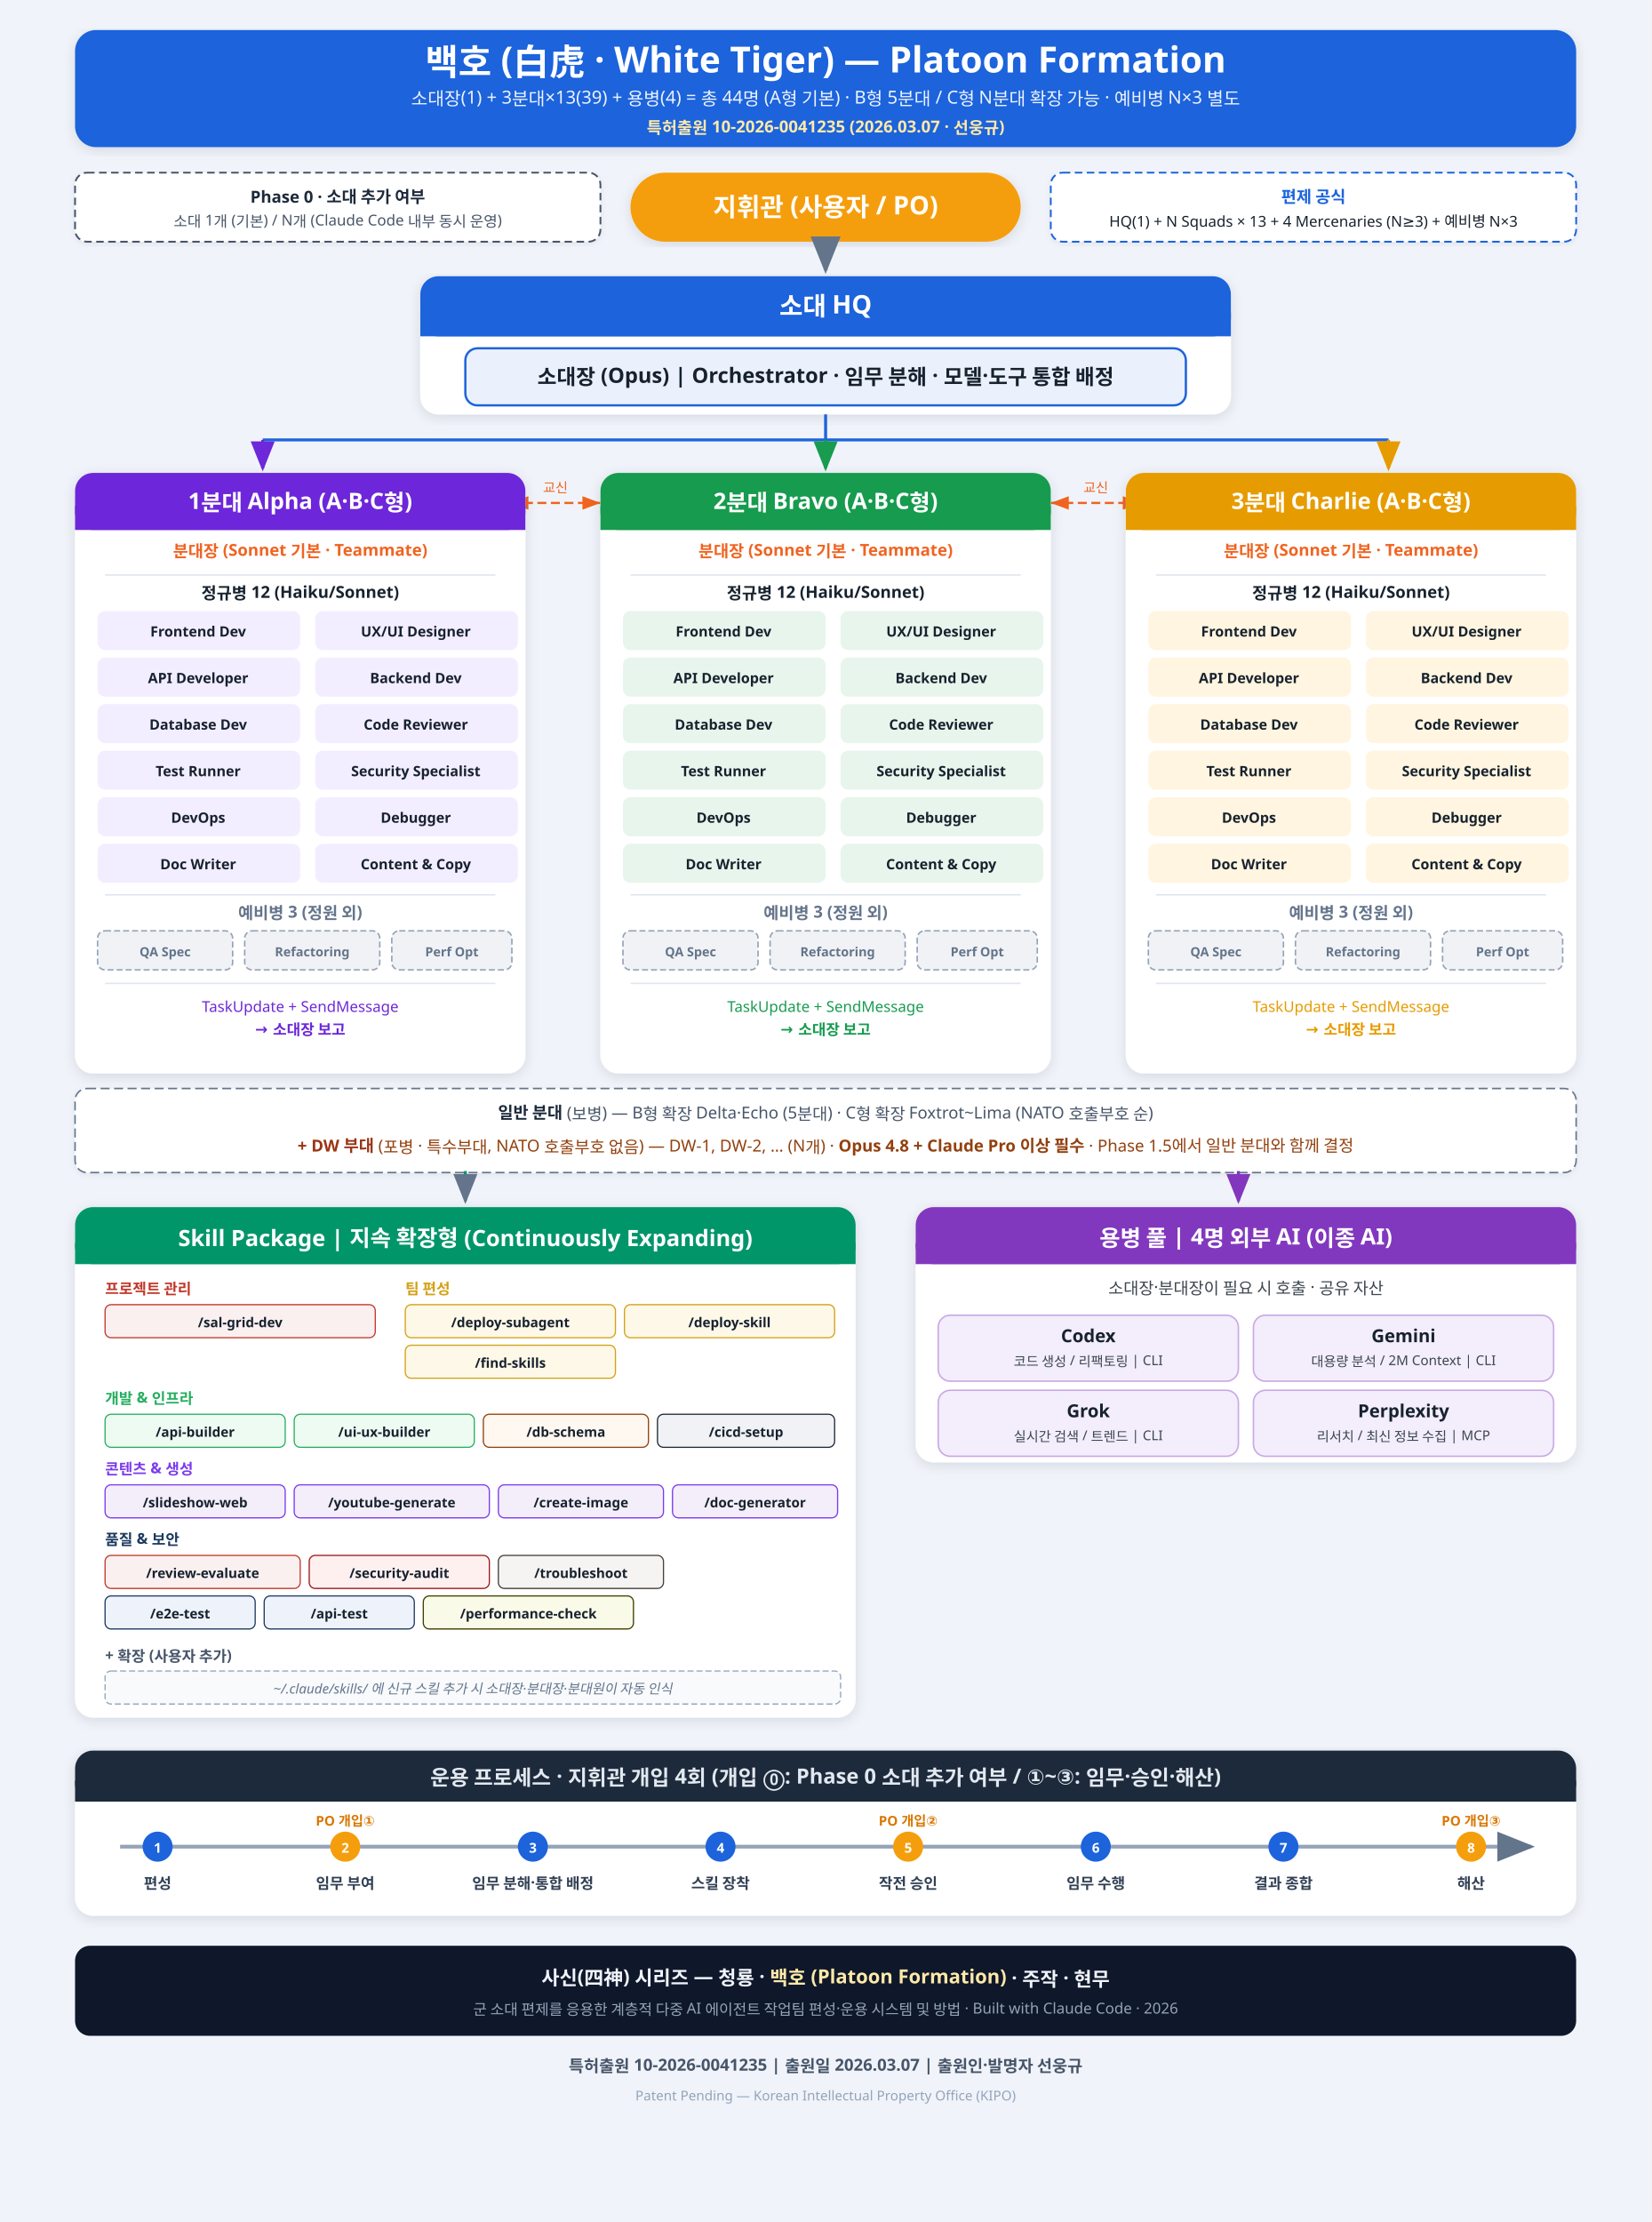
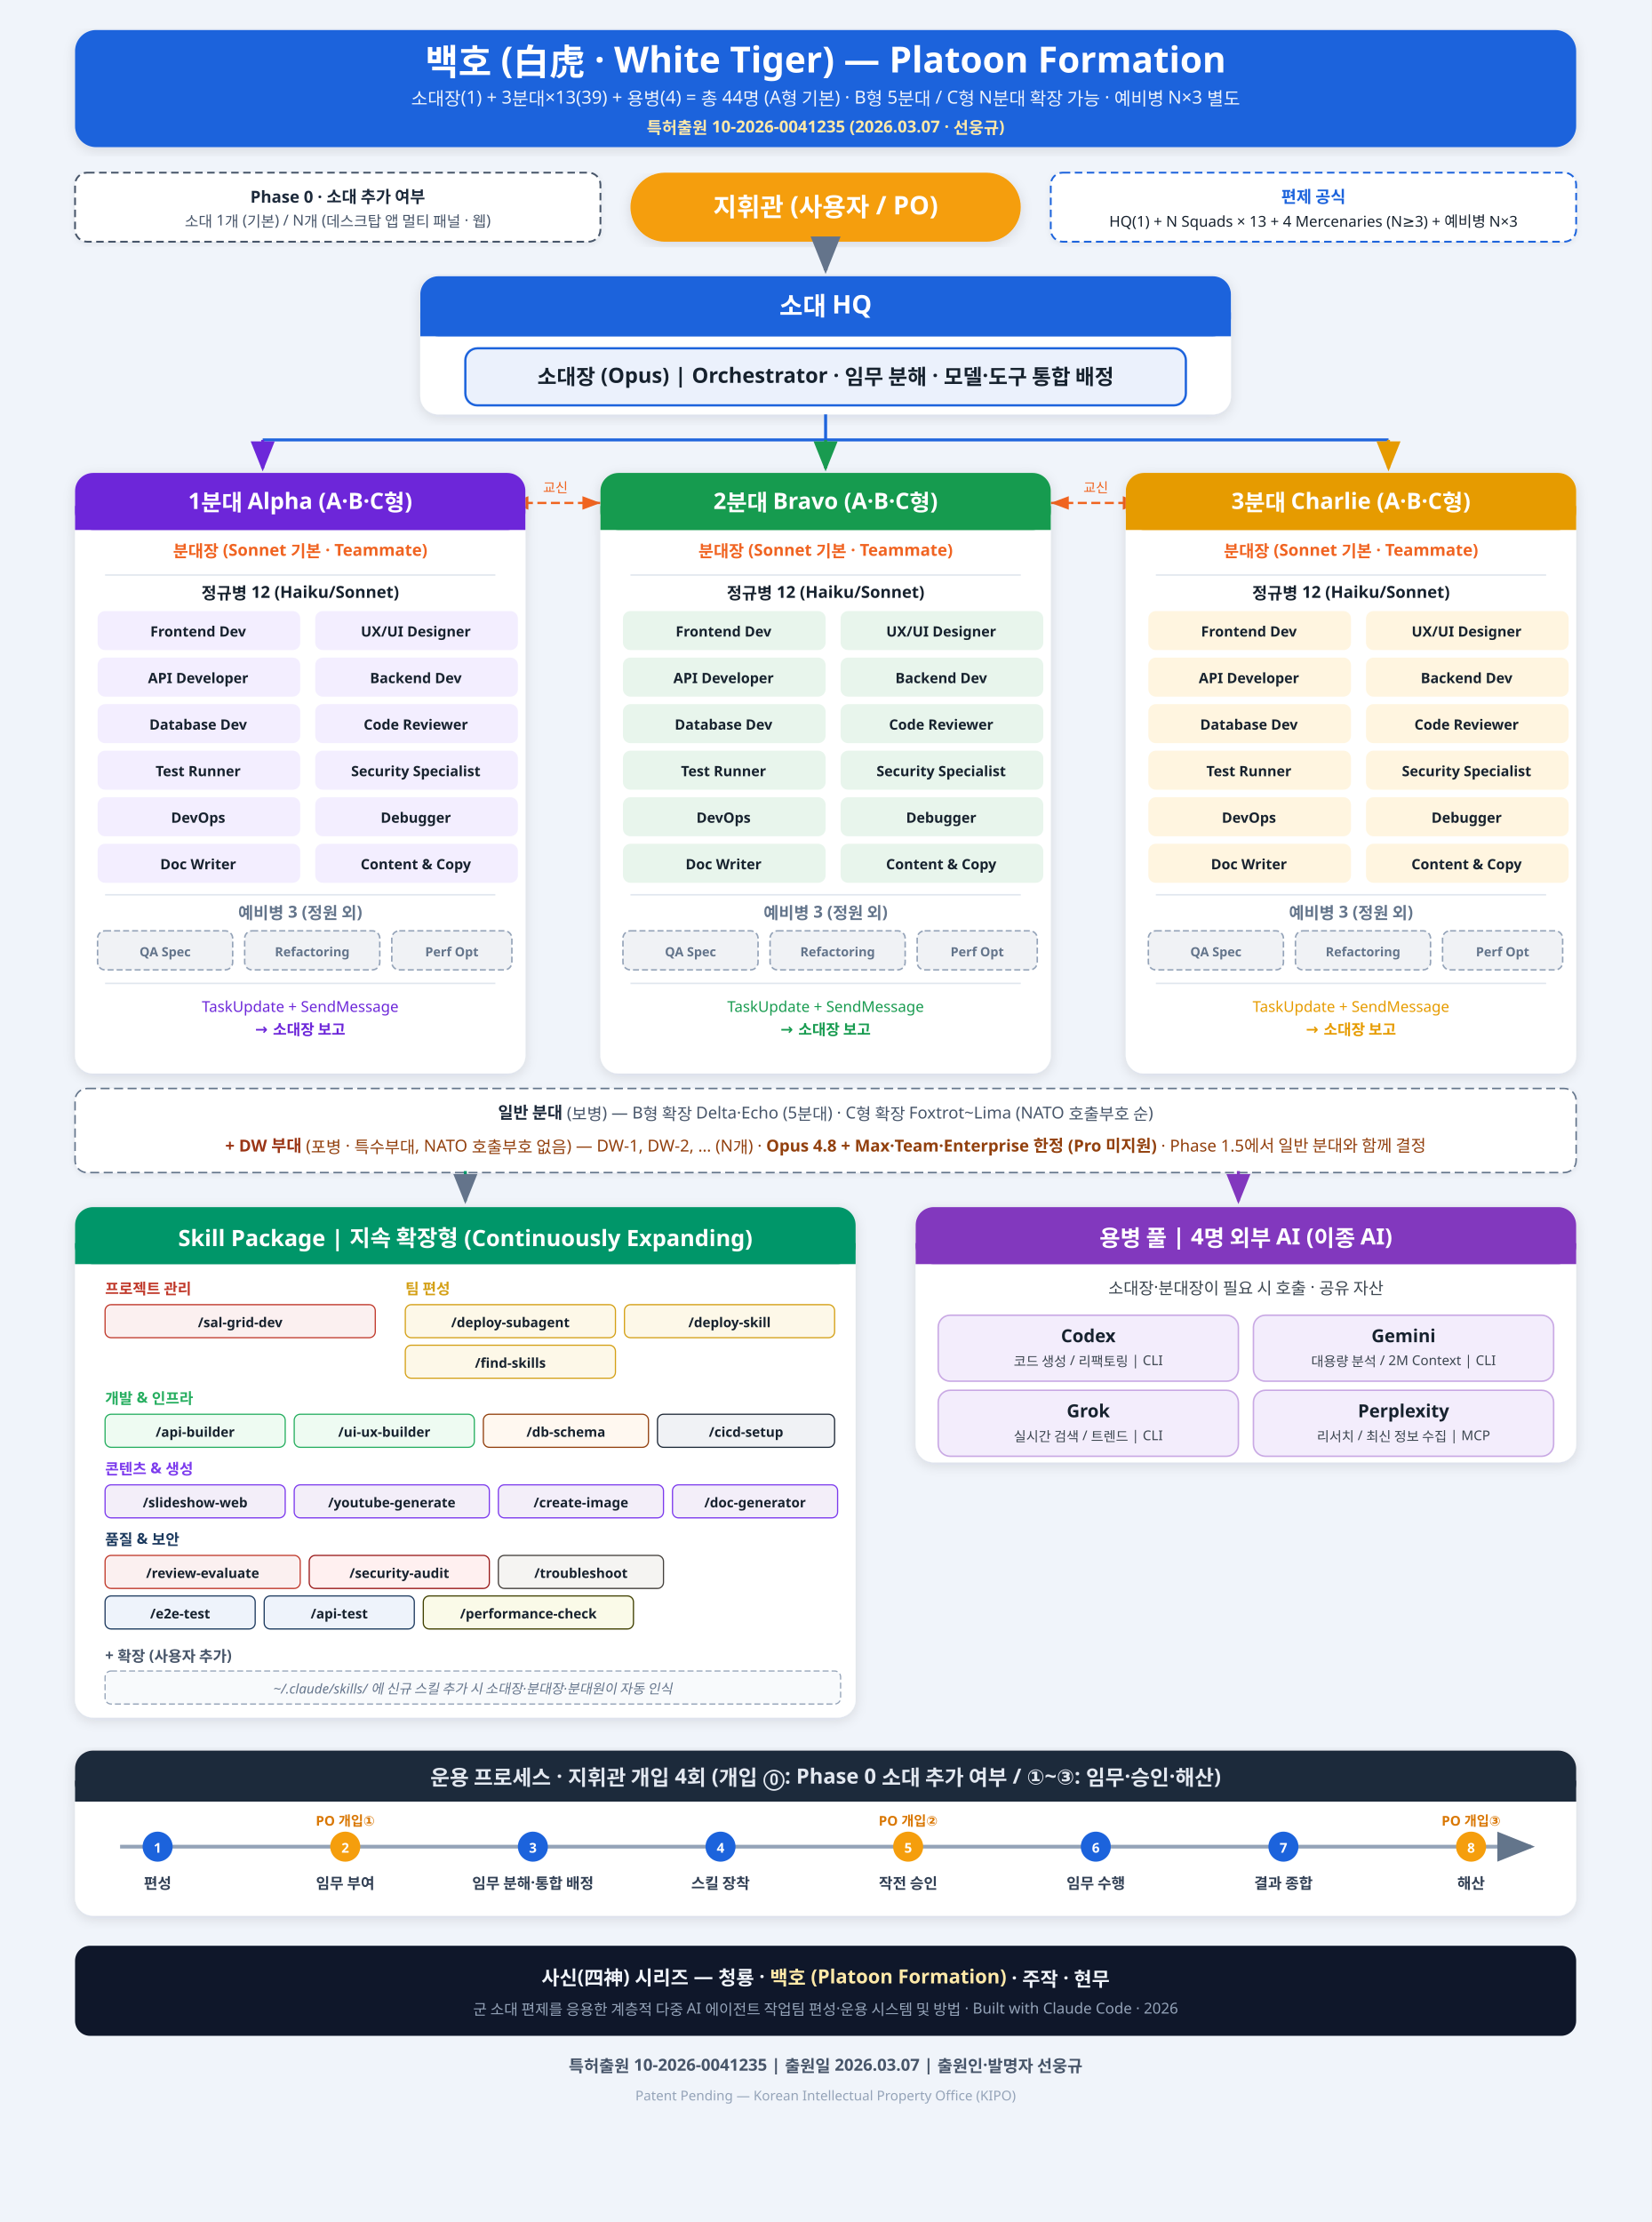
<svg xmlns="http://www.w3.org/2000/svg" viewBox="0 0 1100 1480" width="1100" height="1480" font-family="'Malgun Gothic', 'Segoe UI', sans-serif">
  <defs>
    <filter id="shadow" x="-4%" y="-4%" width="108%" height="112%">
      <feDropShadow dx="0" dy="2" stdDeviation="4" flood-color="#19232F" flood-opacity="0.12" />
    </filter>
    <filter id="shadowSm" x="-4%" y="-4%" width="108%" height="112%">
      <feDropShadow dx="0" dy="1" stdDeviation="2" flood-color="#19232F" flood-opacity="0.07" />
    </filter>
    <marker id="arrowBlue" markerWidth="10" markerHeight="8" refX="9" refY="4" orient="auto">
      <polygon points="0,0 10,4 0,8" fill="#1E64DC" />
    </marker>
    <marker id="arrowViolet" markerWidth="10" markerHeight="8" refX="9" refY="4" orient="auto">
      <polygon points="0,0 10,4 0,8" fill="#6D28D9" />
    </marker>
    <marker id="arrowGreen" markerWidth="10" markerHeight="8" refX="9" refY="4" orient="auto">
      <polygon points="0,0 10,4 0,8" fill="#199B50" />
    </marker>
    <marker id="arrowOrange" markerWidth="10" markerHeight="8" refX="9" refY="4" orient="auto">
      <polygon points="0,0 10,4 0,8" fill="#E69B00" />
    </marker>
    <marker id="arrowPurple" markerWidth="10" markerHeight="8" refX="9" refY="4" orient="auto">
      <polygon points="0,0 10,4 0,8" fill="#8237BE" />
    </marker>
    <marker id="arrowGray" markerWidth="10" markerHeight="8" refX="9" refY="4" orient="auto">
      <polygon points="0,0 10,4 0,8" fill="#64748b" />
    </marker>
    <marker id="arrowCommL" markerWidth="8" markerHeight="6" refX="0" refY="3" orient="auto">
      <polygon points="8,0 0,3 8,6" fill="#F06420" />
    </marker>
    <marker id="arrowCommR" markerWidth="8" markerHeight="6" refX="8" refY="3" orient="auto">
      <polygon points="0,0 8,3 0,6" fill="#F06420" />
    </marker>
  </defs>
  <rect width="1100" height="1480" fill="#F0F4FA" />
  <rect x="50" y="20" width="1000" height="78" rx="14" fill="#1E64DC" filter="url(#shadow)" />
  <text x="550" y="50" text-anchor="middle" fill="#FFFFFF" font-size="24" font-weight="bold">백호 (白虎 · White Tiger) — Platoon Formation</text>
  <text x="550" y="70" text-anchor="middle" fill="#FFFFFF" font-size="12" opacity="0.92">소대장(1) + 3분대×13(39) + 용병(4) = 총 44명 (A형 기본) · B형 5분대 / C형 N분대 확장 가능 · 예비병 N×3 별도</text>
  <text x="550" y="89" text-anchor="middle" fill="#FFE9A8" font-size="11" font-weight="bold">특허출원 10-2026-0041235 (2026.03.07 · 선웅규)</text>
  <rect x="420" y="115" width="260" height="46" rx="23" fill="#F59E0B" filter="url(#shadow)" />
  <text x="550" y="144" text-anchor="middle" fill="#FFFFFF" font-size="17" font-weight="bold">지휘관 (사용자 / PO)</text>
  <g filter="url(#shadowSm)">
    <rect x="50" y="115" width="350" height="46" rx="8" fill="#FFFFFF" stroke="#475569" stroke-width="1.2" stroke-dasharray="5,3" />
    <text x="225" y="135" text-anchor="middle" fill="#1e293b" font-size="11" font-weight="bold">Phase 0 · 소대 추가 여부</text>
-     <text x="225" y="151" text-anchor="middle" fill="#475569" font-size="10">소대 1개 (기본) / N개 (Claude Code 내부 동시 운영)</text>
+     <text x="225" y="151" text-anchor="middle" fill="#475569" font-size="10">소대 1개 (기본) / N개 (데스크탑 앱 멀티 패널 · 웹)</text>
  </g>
  <g filter="url(#shadowSm)">
    <rect x="700" y="115" width="350" height="46" rx="8" fill="#FFFFFF" stroke="#1E64DC" stroke-width="1.2" stroke-dasharray="5,3" />
    <text x="875" y="135" text-anchor="middle" fill="#1E64DC" font-size="11" font-weight="bold">편제 공식</text>
    <text x="875" y="151" text-anchor="middle" fill="#19232F" font-size="10">HQ(1) + N Squads × 13 + 4 Mercenaries (N≥3) + 예비병 N×3</text>
  </g>
  <line x1="550" y1="161" x2="550" y2="180" stroke="#475569" stroke-width="2.5" marker-end="url(#arrowGray)" />
  <g filter="url(#shadow)">
    <rect x="280" y="184" width="540" height="92" rx="12" fill="#FFFFFF" />
    <rect x="280" y="184" width="540" height="40" rx="12" fill="#1E64DC" />
    <rect x="280" y="208" width="540" height="16" fill="#1E64DC" />
    <text x="550" y="210" text-anchor="middle" fill="#FFFFFF" font-size="17" font-weight="bold">소대 HQ</text>
    <rect x="310" y="232" width="480" height="38" rx="8" fill="#EBF1FC" stroke="#1E64DC" stroke-width="1.5" />
    <text x="550" y="256" text-anchor="middle" fill="#19232F" font-size="14" font-weight="bold">소대장 (Opus)  |  Orchestrator · 임무 분해 · 모델·도구 통합 배정</text>
  </g>
  <line x1="550" y1="276" x2="550" y2="293" stroke="#1E64DC" stroke-width="2" />
  <line x1="175" y1="293" x2="925" y2="293" stroke="#1E64DC" stroke-width="2" />
  <line x1="175" y1="293" x2="175" y2="312" stroke="#6D28D9" stroke-width="2" marker-end="url(#arrowViolet)" />
  <line x1="550" y1="293" x2="550" y2="312" stroke="#199B50" stroke-width="2" marker-end="url(#arrowGreen)" />
  <line x1="925" y1="293" x2="925" y2="312" stroke="#E69B00" stroke-width="2" marker-end="url(#arrowOrange)" />
  <line x1="340" y1="335" x2="400" y2="335" stroke="#F06420" stroke-width="1.5" stroke-dasharray="6,3" marker-start="url(#arrowCommL)" marker-end="url(#arrowCommR)" />
  <text x="370" y="328" text-anchor="middle" fill="#F06420" font-size="9">교신</text>
  <line x1="700" y1="335" x2="760" y2="335" stroke="#F06420" stroke-width="1.5" stroke-dasharray="6,3" marker-start="url(#arrowCommL)" marker-end="url(#arrowCommR)" />
  <text x="730" y="328" text-anchor="middle" fill="#F06420" font-size="9">교신</text>
  <g filter="url(#shadow)">
    <rect x="50" y="315" width="300" height="400" rx="12" fill="#FFFFFF" />
    <rect x="50" y="315" width="300" height="38" rx="12" fill="#6D28D9" />
    <rect x="50" y="337" width="300" height="16" fill="#6D28D9" />
    <text x="200" y="339" text-anchor="middle" fill="#FFFFFF" font-size="15" font-weight="bold">1분대  Alpha  (A·B·C형)</text>
    <text x="200" y="371" text-anchor="middle" fill="#F06420" font-size="11" font-weight="bold">분대장 (Sonnet 기본 · Teammate)</text>
    <line x1="70" y1="383" x2="330" y2="383" stroke="#E0E6EE" stroke-width="1" />
    <text x="200" y="399" text-anchor="middle" fill="#19232F" font-size="11" font-weight="bold">정규병 12  (Haiku/Sonnet)</text>
    <rect x="65" y="407" width="135" height="26" rx="5" fill="#F3EEFF" />
    <text x="132" y="424" text-anchor="middle" fill="#19232F" font-size="9.5" font-weight="bold">Frontend Dev</text>
    <rect x="210" y="407" width="135" height="26" rx="5" fill="#F3EEFF" />
    <text x="277" y="424" text-anchor="middle" fill="#19232F" font-size="9.5" font-weight="bold">UX/UI Designer</text>
    <rect x="65" y="438" width="135" height="26" rx="5" fill="#F3EEFF" />
    <text x="132" y="455" text-anchor="middle" fill="#19232F" font-size="9.5" font-weight="bold">API Developer</text>
    <rect x="210" y="438" width="135" height="26" rx="5" fill="#F3EEFF" />
    <text x="277" y="455" text-anchor="middle" fill="#19232F" font-size="9.5" font-weight="bold">Backend Dev</text>
    <rect x="65" y="469" width="135" height="26" rx="5" fill="#F3EEFF" />
    <text x="132" y="486" text-anchor="middle" fill="#19232F" font-size="9.5" font-weight="bold">Database Dev</text>
    <rect x="210" y="469" width="135" height="26" rx="5" fill="#F3EEFF" />
    <text x="277" y="486" text-anchor="middle" fill="#19232F" font-size="9.5" font-weight="bold">Code Reviewer</text>
    <rect x="65" y="500" width="135" height="26" rx="5" fill="#F3EEFF" />
    <text x="132" y="517" text-anchor="middle" fill="#19232F" font-size="9.5" font-weight="bold">Test Runner</text>
    <rect x="210" y="500" width="135" height="26" rx="5" fill="#F3EEFF" />
    <text x="277" y="517" text-anchor="middle" fill="#19232F" font-size="9.5" font-weight="bold">Security Specialist</text>
    <rect x="65" y="531" width="135" height="26" rx="5" fill="#F3EEFF" />
    <text x="132" y="548" text-anchor="middle" fill="#19232F" font-size="9.5" font-weight="bold">DevOps</text>
    <rect x="210" y="531" width="135" height="26" rx="5" fill="#F3EEFF" />
    <text x="277" y="548" text-anchor="middle" fill="#19232F" font-size="9.5" font-weight="bold">Debugger</text>
    <rect x="65" y="562" width="135" height="26" rx="5" fill="#F3EEFF" />
    <text x="132" y="579" text-anchor="middle" fill="#19232F" font-size="9.5" font-weight="bold">Doc Writer</text>
    <rect x="210" y="562" width="135" height="26" rx="5" fill="#F3EEFF" />
    <text x="277" y="579" text-anchor="middle" fill="#19232F" font-size="9.5" font-weight="bold">Content &amp; Copy</text>
    <line x1="70" y1="596" x2="330" y2="596" stroke="#E0E6EE" stroke-width="1" />
    <text x="200" y="612" text-anchor="middle" fill="#64748b" font-size="11" font-weight="bold">예비병 3 (정원 외)</text>
    <rect x="65" y="620" width="90" height="26" rx="5" fill="#F0F2F5" stroke="#94a3b8" stroke-width="1" stroke-dasharray="4,2" />
    <text x="110" y="637" text-anchor="middle" fill="#64748b" font-size="8.5" font-weight="bold">QA Spec</text>
    <rect x="163" y="620" width="90" height="26" rx="5" fill="#F0F2F5" stroke="#94a3b8" stroke-width="1" stroke-dasharray="4,2" />
    <text x="208" y="637" text-anchor="middle" fill="#64748b" font-size="8.5" font-weight="bold">Refactoring</text>
    <rect x="261" y="620" width="80" height="26" rx="5" fill="#F0F2F5" stroke="#94a3b8" stroke-width="1" stroke-dasharray="4,2" />
    <text x="301" y="637" text-anchor="middle" fill="#64748b" font-size="8.5" font-weight="bold">Perf Opt</text>
    <line x1="70" y1="655" x2="330" y2="655" stroke="#E0E6EE" stroke-width="1" />
    <text x="200" y="674" text-anchor="middle" fill="#6D28D9" font-size="10">TaskUpdate + SendMessage</text>
    <text x="200" y="689" text-anchor="middle" fill="#6D28D9" font-size="10" font-weight="bold">→ 소대장 보고</text>
  </g>
  <g filter="url(#shadow)">
    <rect x="400" y="315" width="300" height="400" rx="12" fill="#FFFFFF" />
    <rect x="400" y="315" width="300" height="38" rx="12" fill="#199B50" />
    <rect x="400" y="337" width="300" height="16" fill="#199B50" />
    <text x="550" y="339" text-anchor="middle" fill="#FFFFFF" font-size="15" font-weight="bold">2분대  Bravo  (A·B·C형)</text>
    <text x="550" y="371" text-anchor="middle" fill="#F06420" font-size="11" font-weight="bold">분대장 (Sonnet 기본 · Teammate)</text>
    <line x1="420" y1="383" x2="680" y2="383" stroke="#E0E6EE" stroke-width="1" />
    <text x="550" y="399" text-anchor="middle" fill="#19232F" font-size="11" font-weight="bold">정규병 12  (Haiku/Sonnet)</text>
    <rect x="415" y="407" width="135" height="26" rx="5" fill="#E8F5EC" />
    <text x="482" y="424" text-anchor="middle" fill="#19232F" font-size="9.5" font-weight="bold">Frontend Dev</text>
    <rect x="560" y="407" width="135" height="26" rx="5" fill="#E8F5EC" />
    <text x="627" y="424" text-anchor="middle" fill="#19232F" font-size="9.5" font-weight="bold">UX/UI Designer</text>
    <rect x="415" y="438" width="135" height="26" rx="5" fill="#E8F5EC" />
    <text x="482" y="455" text-anchor="middle" fill="#19232F" font-size="9.5" font-weight="bold">API Developer</text>
    <rect x="560" y="438" width="135" height="26" rx="5" fill="#E8F5EC" />
    <text x="627" y="455" text-anchor="middle" fill="#19232F" font-size="9.5" font-weight="bold">Backend Dev</text>
    <rect x="415" y="469" width="135" height="26" rx="5" fill="#E8F5EC" />
    <text x="482" y="486" text-anchor="middle" fill="#19232F" font-size="9.5" font-weight="bold">Database Dev</text>
    <rect x="560" y="469" width="135" height="26" rx="5" fill="#E8F5EC" />
    <text x="627" y="486" text-anchor="middle" fill="#19232F" font-size="9.5" font-weight="bold">Code Reviewer</text>
    <rect x="415" y="500" width="135" height="26" rx="5" fill="#E8F5EC" />
    <text x="482" y="517" text-anchor="middle" fill="#19232F" font-size="9.5" font-weight="bold">Test Runner</text>
    <rect x="560" y="500" width="135" height="26" rx="5" fill="#E8F5EC" />
    <text x="627" y="517" text-anchor="middle" fill="#19232F" font-size="9.5" font-weight="bold">Security Specialist</text>
    <rect x="415" y="531" width="135" height="26" rx="5" fill="#E8F5EC" />
    <text x="482" y="548" text-anchor="middle" fill="#19232F" font-size="9.5" font-weight="bold">DevOps</text>
    <rect x="560" y="531" width="135" height="26" rx="5" fill="#E8F5EC" />
    <text x="627" y="548" text-anchor="middle" fill="#19232F" font-size="9.5" font-weight="bold">Debugger</text>
    <rect x="415" y="562" width="135" height="26" rx="5" fill="#E8F5EC" />
    <text x="482" y="579" text-anchor="middle" fill="#19232F" font-size="9.5" font-weight="bold">Doc Writer</text>
    <rect x="560" y="562" width="135" height="26" rx="5" fill="#E8F5EC" />
    <text x="627" y="579" text-anchor="middle" fill="#19232F" font-size="9.5" font-weight="bold">Content &amp; Copy</text>
    <line x1="420" y1="596" x2="680" y2="596" stroke="#E0E6EE" stroke-width="1" />
    <text x="550" y="612" text-anchor="middle" fill="#64748b" font-size="11" font-weight="bold">예비병 3 (정원 외)</text>
    <rect x="415" y="620" width="90" height="26" rx="5" fill="#F0F2F5" stroke="#94a3b8" stroke-width="1" stroke-dasharray="4,2" />
    <text x="460" y="637" text-anchor="middle" fill="#64748b" font-size="8.5" font-weight="bold">QA Spec</text>
    <rect x="513" y="620" width="90" height="26" rx="5" fill="#F0F2F5" stroke="#94a3b8" stroke-width="1" stroke-dasharray="4,2" />
    <text x="558" y="637" text-anchor="middle" fill="#64748b" font-size="8.5" font-weight="bold">Refactoring</text>
    <rect x="611" y="620" width="80" height="26" rx="5" fill="#F0F2F5" stroke="#94a3b8" stroke-width="1" stroke-dasharray="4,2" />
    <text x="651" y="637" text-anchor="middle" fill="#64748b" font-size="8.5" font-weight="bold">Perf Opt</text>
    <line x1="420" y1="655" x2="680" y2="655" stroke="#E0E6EE" stroke-width="1" />
    <text x="550" y="674" text-anchor="middle" fill="#199B50" font-size="10">TaskUpdate + SendMessage</text>
    <text x="550" y="689" text-anchor="middle" fill="#199B50" font-size="10" font-weight="bold">→ 소대장 보고</text>
  </g>
  <g filter="url(#shadow)">
    <rect x="750" y="315" width="300" height="400" rx="12" fill="#FFFFFF" />
    <rect x="750" y="315" width="300" height="38" rx="12" fill="#E69B00" />
    <rect x="750" y="337" width="300" height="16" fill="#E69B00" />
    <text x="900" y="339" text-anchor="middle" fill="#FFFFFF" font-size="15" font-weight="bold">3분대  Charlie  (A·B·C형)</text>
    <text x="900" y="371" text-anchor="middle" fill="#F06420" font-size="11" font-weight="bold">분대장 (Sonnet 기본 · Teammate)</text>
    <line x1="770" y1="383" x2="1030" y2="383" stroke="#E0E6EE" stroke-width="1" />
    <text x="900" y="399" text-anchor="middle" fill="#19232F" font-size="11" font-weight="bold">정규병 12  (Haiku/Sonnet)</text>
    <rect x="765" y="407" width="135" height="26" rx="5" fill="#FFF5E0" />
    <text x="832" y="424" text-anchor="middle" fill="#19232F" font-size="9.5" font-weight="bold">Frontend Dev</text>
    <rect x="910" y="407" width="135" height="26" rx="5" fill="#FFF5E0" />
    <text x="977" y="424" text-anchor="middle" fill="#19232F" font-size="9.5" font-weight="bold">UX/UI Designer</text>
    <rect x="765" y="438" width="135" height="26" rx="5" fill="#FFF5E0" />
    <text x="832" y="455" text-anchor="middle" fill="#19232F" font-size="9.5" font-weight="bold">API Developer</text>
    <rect x="910" y="438" width="135" height="26" rx="5" fill="#FFF5E0" />
    <text x="977" y="455" text-anchor="middle" fill="#19232F" font-size="9.5" font-weight="bold">Backend Dev</text>
    <rect x="765" y="469" width="135" height="26" rx="5" fill="#FFF5E0" />
    <text x="832" y="486" text-anchor="middle" fill="#19232F" font-size="9.5" font-weight="bold">Database Dev</text>
    <rect x="910" y="469" width="135" height="26" rx="5" fill="#FFF5E0" />
    <text x="977" y="486" text-anchor="middle" fill="#19232F" font-size="9.5" font-weight="bold">Code Reviewer</text>
    <rect x="765" y="500" width="135" height="26" rx="5" fill="#FFF5E0" />
    <text x="832" y="517" text-anchor="middle" fill="#19232F" font-size="9.5" font-weight="bold">Test Runner</text>
    <rect x="910" y="500" width="135" height="26" rx="5" fill="#FFF5E0" />
    <text x="977" y="517" text-anchor="middle" fill="#19232F" font-size="9.5" font-weight="bold">Security Specialist</text>
    <rect x="765" y="531" width="135" height="26" rx="5" fill="#FFF5E0" />
    <text x="832" y="548" text-anchor="middle" fill="#19232F" font-size="9.5" font-weight="bold">DevOps</text>
    <rect x="910" y="531" width="135" height="26" rx="5" fill="#FFF5E0" />
    <text x="977" y="548" text-anchor="middle" fill="#19232F" font-size="9.5" font-weight="bold">Debugger</text>
    <rect x="765" y="562" width="135" height="26" rx="5" fill="#FFF5E0" />
    <text x="832" y="579" text-anchor="middle" fill="#19232F" font-size="9.5" font-weight="bold">Doc Writer</text>
    <rect x="910" y="562" width="135" height="26" rx="5" fill="#FFF5E0" />
    <text x="977" y="579" text-anchor="middle" fill="#19232F" font-size="9.5" font-weight="bold">Content &amp; Copy</text>
    <line x1="770" y1="596" x2="1030" y2="596" stroke="#E0E6EE" stroke-width="1" />
    <text x="900" y="612" text-anchor="middle" fill="#64748b" font-size="11" font-weight="bold">예비병 3 (정원 외)</text>
    <rect x="765" y="620" width="90" height="26" rx="5" fill="#F0F2F5" stroke="#94a3b8" stroke-width="1" stroke-dasharray="4,2" />
    <text x="810" y="637" text-anchor="middle" fill="#64748b" font-size="8.5" font-weight="bold">QA Spec</text>
    <rect x="863" y="620" width="90" height="26" rx="5" fill="#F0F2F5" stroke="#94a3b8" stroke-width="1" stroke-dasharray="4,2" />
    <text x="908" y="637" text-anchor="middle" fill="#64748b" font-size="8.5" font-weight="bold">Refactoring</text>
    <rect x="961" y="620" width="80" height="26" rx="5" fill="#F0F2F5" stroke="#94a3b8" stroke-width="1" stroke-dasharray="4,2" />
    <text x="1001" y="637" text-anchor="middle" fill="#64748b" font-size="8.5" font-weight="bold">Perf Opt</text>
    <line x1="770" y1="655" x2="1030" y2="655" stroke="#E0E6EE" stroke-width="1" />
    <text x="900" y="674" text-anchor="middle" fill="#E69B00" font-size="10">TaskUpdate + SendMessage</text>
    <text x="900" y="689" text-anchor="middle" fill="#E69B00" font-size="10" font-weight="bold">→ 소대장 보고</text>
  </g>
  <g filter="url(#shadowSm)">
    <rect x="50" y="725" width="1000" height="56" rx="8" fill="#FFFFFF" stroke="#64748b" stroke-width="1" stroke-dasharray="6,3" />
    <text x="550" y="745" text-anchor="middle" fill="#475569" font-size="11">
      <tspan font-weight="bold" fill="#1e293b">일반 분대</tspan> (보병) — B형 확장 Delta·Echo (5분대) · C형 확장 Foxtrot~Lima (NATO 호출부호 순)</text>
    <text x="550" y="767" text-anchor="middle" fill="#92400e" font-size="11">
-       <tspan font-weight="bold" fill="#9a3412">+ DW 부대</tspan> (포병 · 특수부대, NATO 호출부호 없음) — DW-1, DW-2, … (N개) · <tspan font-weight="bold">Opus 4.8 + Claude Pro 이상 필수</tspan> · Phase 1.5에서 일반 분대와 함께 결정</text>
+       <tspan font-weight="bold" fill="#9a3412">+ DW 부대</tspan> (포병 · 특수부대, NATO 호출부호 없음) — DW-1, DW-2, … (N개) · <tspan font-weight="bold">Opus 4.8 + Max·Team·Enterprise 한정 (Pro 미지원)</tspan> · Phase 1.5에서 일반 분대와 함께 결정</text>
  </g>
  <line x1="310" y1="780" x2="310" y2="800" stroke="#059669" stroke-width="2" marker-end="url(#arrowGray)" />
  <line x1="825" y1="780" x2="825" y2="800" stroke="#8237BE" stroke-width="2" marker-end="url(#arrowPurple)" />
  <g filter="url(#shadow)">
    <rect x="50" y="804" width="520" height="340" rx="12" fill="#FFFFFF" />
    <rect x="50" y="804" width="520" height="38" rx="12" fill="#059669" />
    <rect x="50" y="828" width="520" height="14" fill="#059669" />
    <text x="310" y="830" text-anchor="middle" fill="#FFFFFF" font-size="15" font-weight="bold">Skill Package  |  지속 확장형 (Continuously Expanding)</text>
    <text x="70" y="862" fill="#C0392B" font-size="10" font-weight="bold">프로젝트 관리</text>
    <rect x="70" y="869" width="180" height="22" rx="4" fill="#FBF0F0" stroke="#C0392B" stroke-width="0.8" />
    <text x="160" y="884" text-anchor="middle" fill="#19232F" font-size="9" font-weight="bold">/sal-grid-dev</text>
    <text x="270" y="862" fill="#D4A017" font-size="10" font-weight="bold">팀 편성</text>
    <rect x="270" y="869" width="140" height="22" rx="4" fill="#FDF8E8" stroke="#D4A017" stroke-width="0.8" />
    <text x="340" y="884" text-anchor="middle" fill="#19232F" font-size="9" font-weight="bold">/deploy-subagent</text>
    <rect x="416" y="869" width="140" height="22" rx="4" fill="#FDF8E8" stroke="#D4A017" stroke-width="0.8" />
    <text x="486" y="884" text-anchor="middle" fill="#19232F" font-size="9" font-weight="bold">/deploy-skill</text>
    <rect x="270" y="896" width="140" height="22" rx="4" fill="#FDF8E8" stroke="#D4A017" stroke-width="0.8" />
    <text x="340" y="911" text-anchor="middle" fill="#19232F" font-size="9" font-weight="bold">/find-skills</text>
    <text x="70" y="935" fill="#27AE60" font-size="10" font-weight="bold">개발 &amp; 인프라</text>
    <rect x="70" y="942" width="120" height="22" rx="4" fill="#EEFBF2" stroke="#27AE60" stroke-width="0.8" />
    <text x="130" y="957" text-anchor="middle" fill="#19232F" font-size="9" font-weight="bold">/api-builder</text>
    <rect x="196" y="942" width="120" height="22" rx="4" fill="#EEFBF2" stroke="#27AE60" stroke-width="0.8" />
    <text x="256" y="957" text-anchor="middle" fill="#19232F" font-size="9" font-weight="bold">/ui-ux-builder</text>
    <rect x="322" y="942" width="110" height="22" rx="4" fill="#FFF8F0" stroke="#92400e" stroke-width="0.8" />
    <text x="377" y="957" text-anchor="middle" fill="#19232F" font-size="9" font-weight="bold">/db-schema</text>
    <rect x="438" y="942" width="118" height="22" rx="4" fill="#F0F2F5" stroke="#1f2937" stroke-width="0.8" />
    <text x="497" y="957" text-anchor="middle" fill="#19232F" font-size="9" font-weight="bold">/cicd-setup</text>
    <text x="70" y="982" fill="#7c3aed" font-size="10" font-weight="bold">콘텐츠 &amp; 생성</text>
    <rect x="70" y="989" width="120" height="22" rx="4" fill="#F3EEF9" stroke="#7c3aed" stroke-width="0.8" />
    <text x="130" y="1004" text-anchor="middle" fill="#19232F" font-size="9" font-weight="bold">/slideshow-web</text>
    <rect x="196" y="989" width="130" height="22" rx="4" fill="#F3EEF9" stroke="#7c3aed" stroke-width="0.8" />
    <text x="261" y="1004" text-anchor="middle" fill="#19232F" font-size="9" font-weight="bold">/youtube-generate</text>
    <rect x="332" y="989" width="110" height="22" rx="4" fill="#F3EEF9" stroke="#7c3aed" stroke-width="0.8" />
    <text x="387" y="1004" text-anchor="middle" fill="#19232F" font-size="9" font-weight="bold">/create-image</text>
    <rect x="448" y="989" width="110" height="22" rx="4" fill="#F3EEF9" stroke="#7c3aed" stroke-width="0.8" />
    <text x="503" y="1004" text-anchor="middle" fill="#19232F" font-size="9" font-weight="bold">/doc-generator</text>
    <text x="70" y="1029" fill="#1e3a5f" font-size="10" font-weight="bold">품질 &amp; 보안</text>
    <rect x="70" y="1036" width="130" height="22" rx="4" fill="#FBF0F0" stroke="#C0392B" stroke-width="0.8" />
    <text x="135" y="1051" text-anchor="middle" fill="#19232F" font-size="9" font-weight="bold">/review-evaluate</text>
    <rect x="206" y="1036" width="120" height="22" rx="4" fill="#FFF0F0" stroke="#991b1b" stroke-width="0.8" />
    <text x="266" y="1051" text-anchor="middle" fill="#19232F" font-size="9" font-weight="bold">/security-audit</text>
    <rect x="332" y="1036" width="110" height="22" rx="4" fill="#F5F4F2" stroke="#44403c" stroke-width="0.8" />
    <text x="387" y="1051" text-anchor="middle" fill="#19232F" font-size="9" font-weight="bold">/troubleshoot</text>
    <rect x="70" y="1063" width="100" height="22" rx="4" fill="#EEF3FB" stroke="#1e3a5f" stroke-width="0.8" />
    <text x="120" y="1078" text-anchor="middle" fill="#19232F" font-size="9" font-weight="bold">/e2e-test</text>
    <rect x="176" y="1063" width="100" height="22" rx="4" fill="#EEF3FB" stroke="#1e3a5f" stroke-width="0.8" />
    <text x="226" y="1078" text-anchor="middle" fill="#19232F" font-size="9" font-weight="bold">/api-test</text>
    <rect x="282" y="1063" width="140" height="22" rx="4" fill="#FAFAE8" stroke="#3f3f00" stroke-width="0.8" />
    <text x="352" y="1078" text-anchor="middle" fill="#19232F" font-size="9" font-weight="bold">/performance-check</text>
    <text x="70" y="1106" fill="#475569" font-size="10" font-weight="bold">+ 확장 (사용자 추가)</text>
    <rect x="70" y="1113" width="490" height="22" rx="4" fill="#F8FAFC" stroke="#94a3b8" stroke-width="0.8" stroke-dasharray="4,2" />
    <text x="315" y="1128" text-anchor="middle" fill="#64748b" font-size="9" font-style="italic">~/.claude/skills/ 에 신규 스킬 추가 시 소대장·분대장·분대원이 자동 인식</text>
  </g>
  <g filter="url(#shadow)">
    <rect x="610" y="804" width="440" height="170" rx="12" fill="#FFFFFF" />
    <rect x="610" y="804" width="440" height="38" rx="12" fill="#8237BE" />
    <rect x="610" y="828" width="440" height="14" fill="#8237BE" />
    <text x="830" y="830" text-anchor="middle" fill="#FFFFFF" font-size="15" font-weight="bold">용병 풀  |  4명 외부 AI (이종 AI)</text>
    <text x="830" y="862" text-anchor="middle" fill="#3C4650" font-size="11">소대장·분대장이 필요 시 호출 · 공유 자산</text>
    <rect x="625" y="876" width="200" height="44" rx="8" fill="#F3EDFC" stroke="#8237BE" stroke-width="1" stroke-opacity="0.4" />
    <text x="725" y="894" text-anchor="middle" fill="#19232F" font-size="12" font-weight="bold">Codex</text>
    <text x="725" y="910" text-anchor="middle" fill="#3C4650" font-size="9">코드 생성 / 리팩토링  |  CLI</text>
    <rect x="835" y="876" width="200" height="44" rx="8" fill="#F3EDFC" stroke="#8237BE" stroke-width="1" stroke-opacity="0.4" />
    <text x="935" y="894" text-anchor="middle" fill="#19232F" font-size="12" font-weight="bold">Gemini</text>
    <text x="935" y="910" text-anchor="middle" fill="#3C4650" font-size="9">대용량 분석 / 2M Context  |  CLI</text>
    <rect x="625" y="926" width="200" height="44" rx="8" fill="#F3EDFC" stroke="#8237BE" stroke-width="1" stroke-opacity="0.4" />
    <text x="725" y="944" text-anchor="middle" fill="#19232F" font-size="12" font-weight="bold">Grok</text>
    <text x="725" y="960" text-anchor="middle" fill="#3C4650" font-size="9">실시간 검색 / 트렌드  |  CLI</text>
    <rect x="835" y="926" width="200" height="44" rx="8" fill="#F3EDFC" stroke="#8237BE" stroke-width="1" stroke-opacity="0.4" />
    <text x="935" y="944" text-anchor="middle" fill="#19232F" font-size="12" font-weight="bold">Perplexity</text>
    <text x="935" y="960" text-anchor="middle" fill="#3C4650" font-size="9">리서치 / 최신 정보 수집  |  MCP</text>
  </g>
  <g filter="url(#shadow)">
    <rect x="50" y="1166" width="1000" height="110" rx="12" fill="#FFFFFF" />
    <rect x="50" y="1166" width="1000" height="34" rx="12" fill="#1e293b" />
    <rect x="50" y="1186" width="1000" height="14" fill="#1e293b" />
    <text x="550" y="1189" text-anchor="middle" fill="#e2e8f0" font-size="14" font-weight="bold">운용 프로세스 · 지휘관 개입 4회 (개입 ⓪: Phase 0 소대 추가 여부 / ①~③: 임무·승인·해산)</text>
    <line x1="80" y1="1230" x2="1020" y2="1230" stroke="#94a3b8" stroke-width="2.5" marker-end="url(#arrowGray)" />
    <circle cx="105" cy="1230" r="10" fill="#1E64DC" />
    <text x="105" y="1234" text-anchor="middle" font-size="9" font-weight="bold" fill="#fff">1</text>
    <text x="105" y="1258" text-anchor="middle" font-size="10" font-weight="bold" fill="#334155">편성</text>
    <circle cx="230" cy="1230" r="10" fill="#F59E0B" />
    <text x="230" y="1234" text-anchor="middle" font-size="9" font-weight="bold" fill="#fff">2</text>
    <text x="230" y="1258" text-anchor="middle" font-size="10" font-weight="bold" fill="#334155">임무 부여</text>
    <text x="230" y="1216" text-anchor="middle" font-size="9" font-weight="bold" fill="#d97706">PO 개입①</text>
    <circle cx="355" cy="1230" r="10" fill="#1E64DC" />
    <text x="355" y="1234" text-anchor="middle" font-size="9" font-weight="bold" fill="#fff">3</text>
    <text x="355" y="1258" text-anchor="middle" font-size="10" font-weight="bold" fill="#334155">임무 분해·통합 배정</text>
    <circle cx="480" cy="1230" r="10" fill="#1E64DC" />
    <text x="480" y="1234" text-anchor="middle" font-size="9" font-weight="bold" fill="#fff">4</text>
    <text x="480" y="1258" text-anchor="middle" font-size="10" font-weight="bold" fill="#334155">스킬 장착</text>
    <circle cx="605" cy="1230" r="10" fill="#F59E0B" />
    <text x="605" y="1234" text-anchor="middle" font-size="9" font-weight="bold" fill="#fff">5</text>
    <text x="605" y="1258" text-anchor="middle" font-size="10" font-weight="bold" fill="#334155">작전 승인</text>
    <text x="605" y="1216" text-anchor="middle" font-size="9" font-weight="bold" fill="#d97706">PO 개입②</text>
    <circle cx="730" cy="1230" r="10" fill="#1E64DC" />
    <text x="730" y="1234" text-anchor="middle" font-size="9" font-weight="bold" fill="#fff">6</text>
    <text x="730" y="1258" text-anchor="middle" font-size="10" font-weight="bold" fill="#334155">임무 수행</text>
    <circle cx="855" cy="1230" r="10" fill="#1E64DC" />
    <text x="855" y="1234" text-anchor="middle" font-size="9" font-weight="bold" fill="#fff">7</text>
    <text x="855" y="1258" text-anchor="middle" font-size="10" font-weight="bold" fill="#334155">결과 종합</text>
    <circle cx="980" cy="1230" r="10" fill="#F59E0B" />
    <text x="980" y="1234" text-anchor="middle" font-size="9" font-weight="bold" fill="#fff">8</text>
    <text x="980" y="1258" text-anchor="middle" font-size="10" font-weight="bold" fill="#334155">해산</text>
    <text x="980" y="1216" text-anchor="middle" font-size="9" font-weight="bold" fill="#d97706">PO 개입③</text>
  </g>
  <g>
    <rect x="50" y="1296" width="1000" height="60" rx="10" fill="#0F172A" />
    <text x="550" y="1322" text-anchor="middle" fill="#F0F4FA" font-size="13" font-weight="bold">사신(四神) 시리즈 — 청룡 · <tspan fill="#FFE9A8">백호 (Platoon Formation)</tspan> · 주작 · 현무</text>
    <text x="550" y="1342" text-anchor="middle" fill="#94a3b8" font-size="10">군 소대 편제를 응용한 계층적 다중 AI 에이전트 작업팀 편성·운용 시스템 및 방법  ·  Built with Claude Code · 2026</text>
  </g>
  <text x="550" y="1380" text-anchor="middle" fill="#475569" font-size="11" font-weight="bold">특허출원 10-2026-0041235  |  출원일 2026.03.07  |  출원인·발명자 선웅규</text>
  <text x="550" y="1399" text-anchor="middle" fill="#94a3b8" font-size="9">Patent Pending — Korean Intellectual Property Office (KIPO)</text>
</svg>
